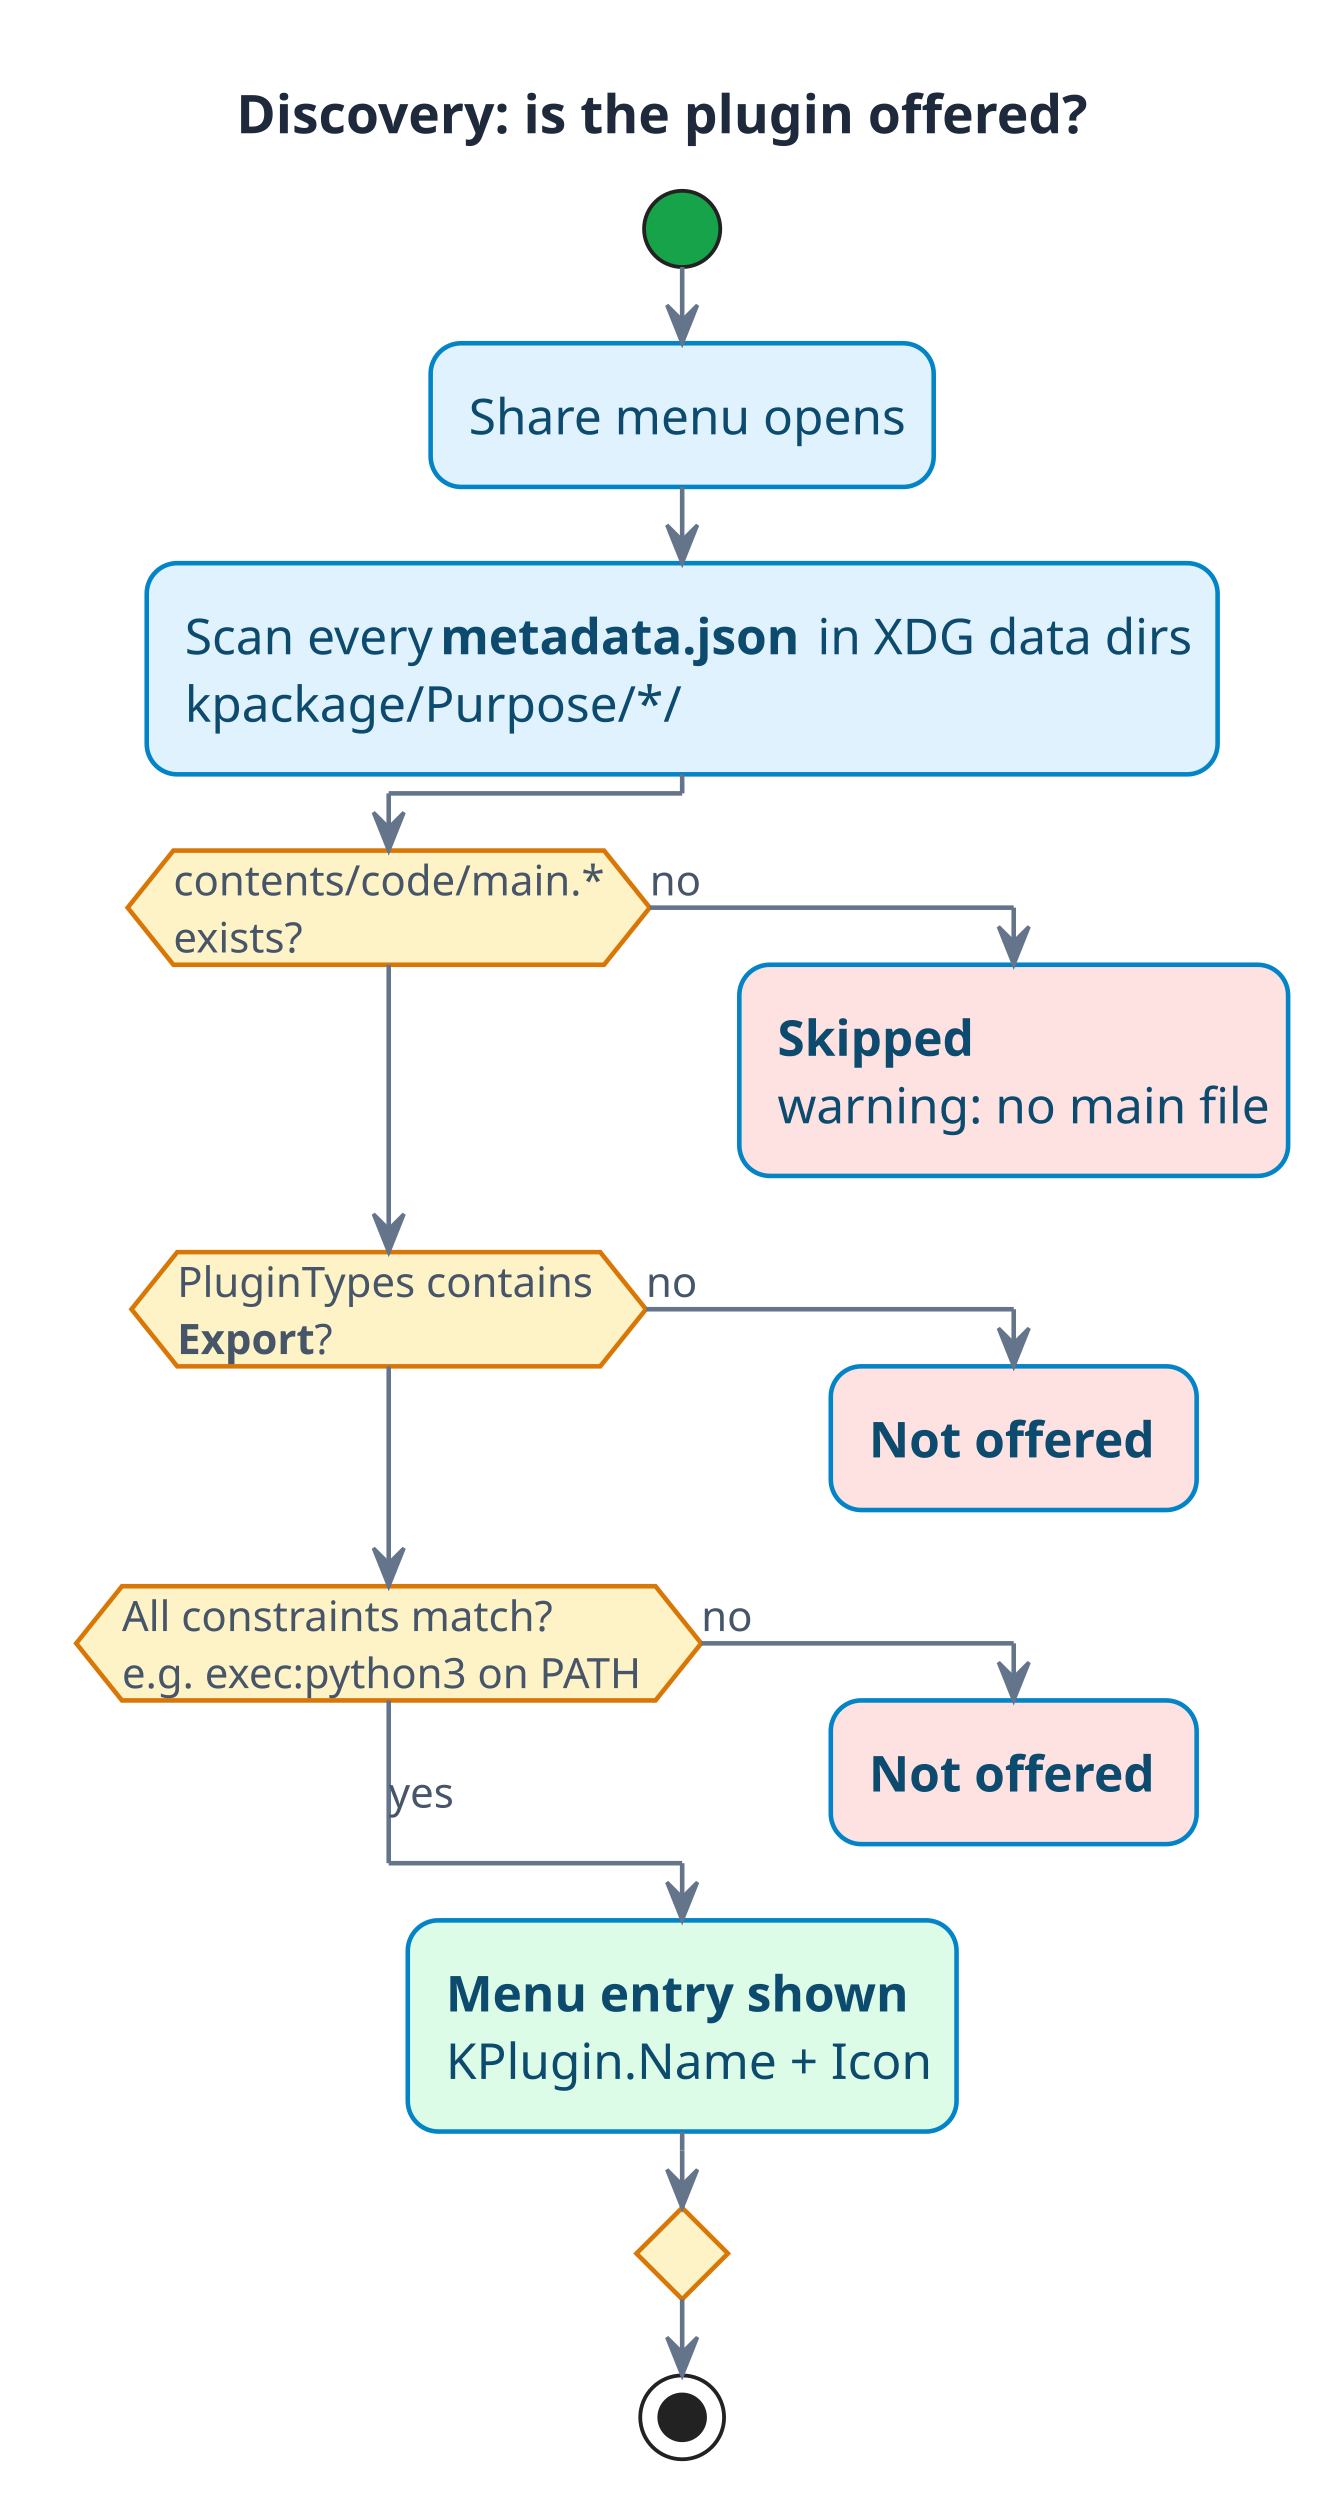
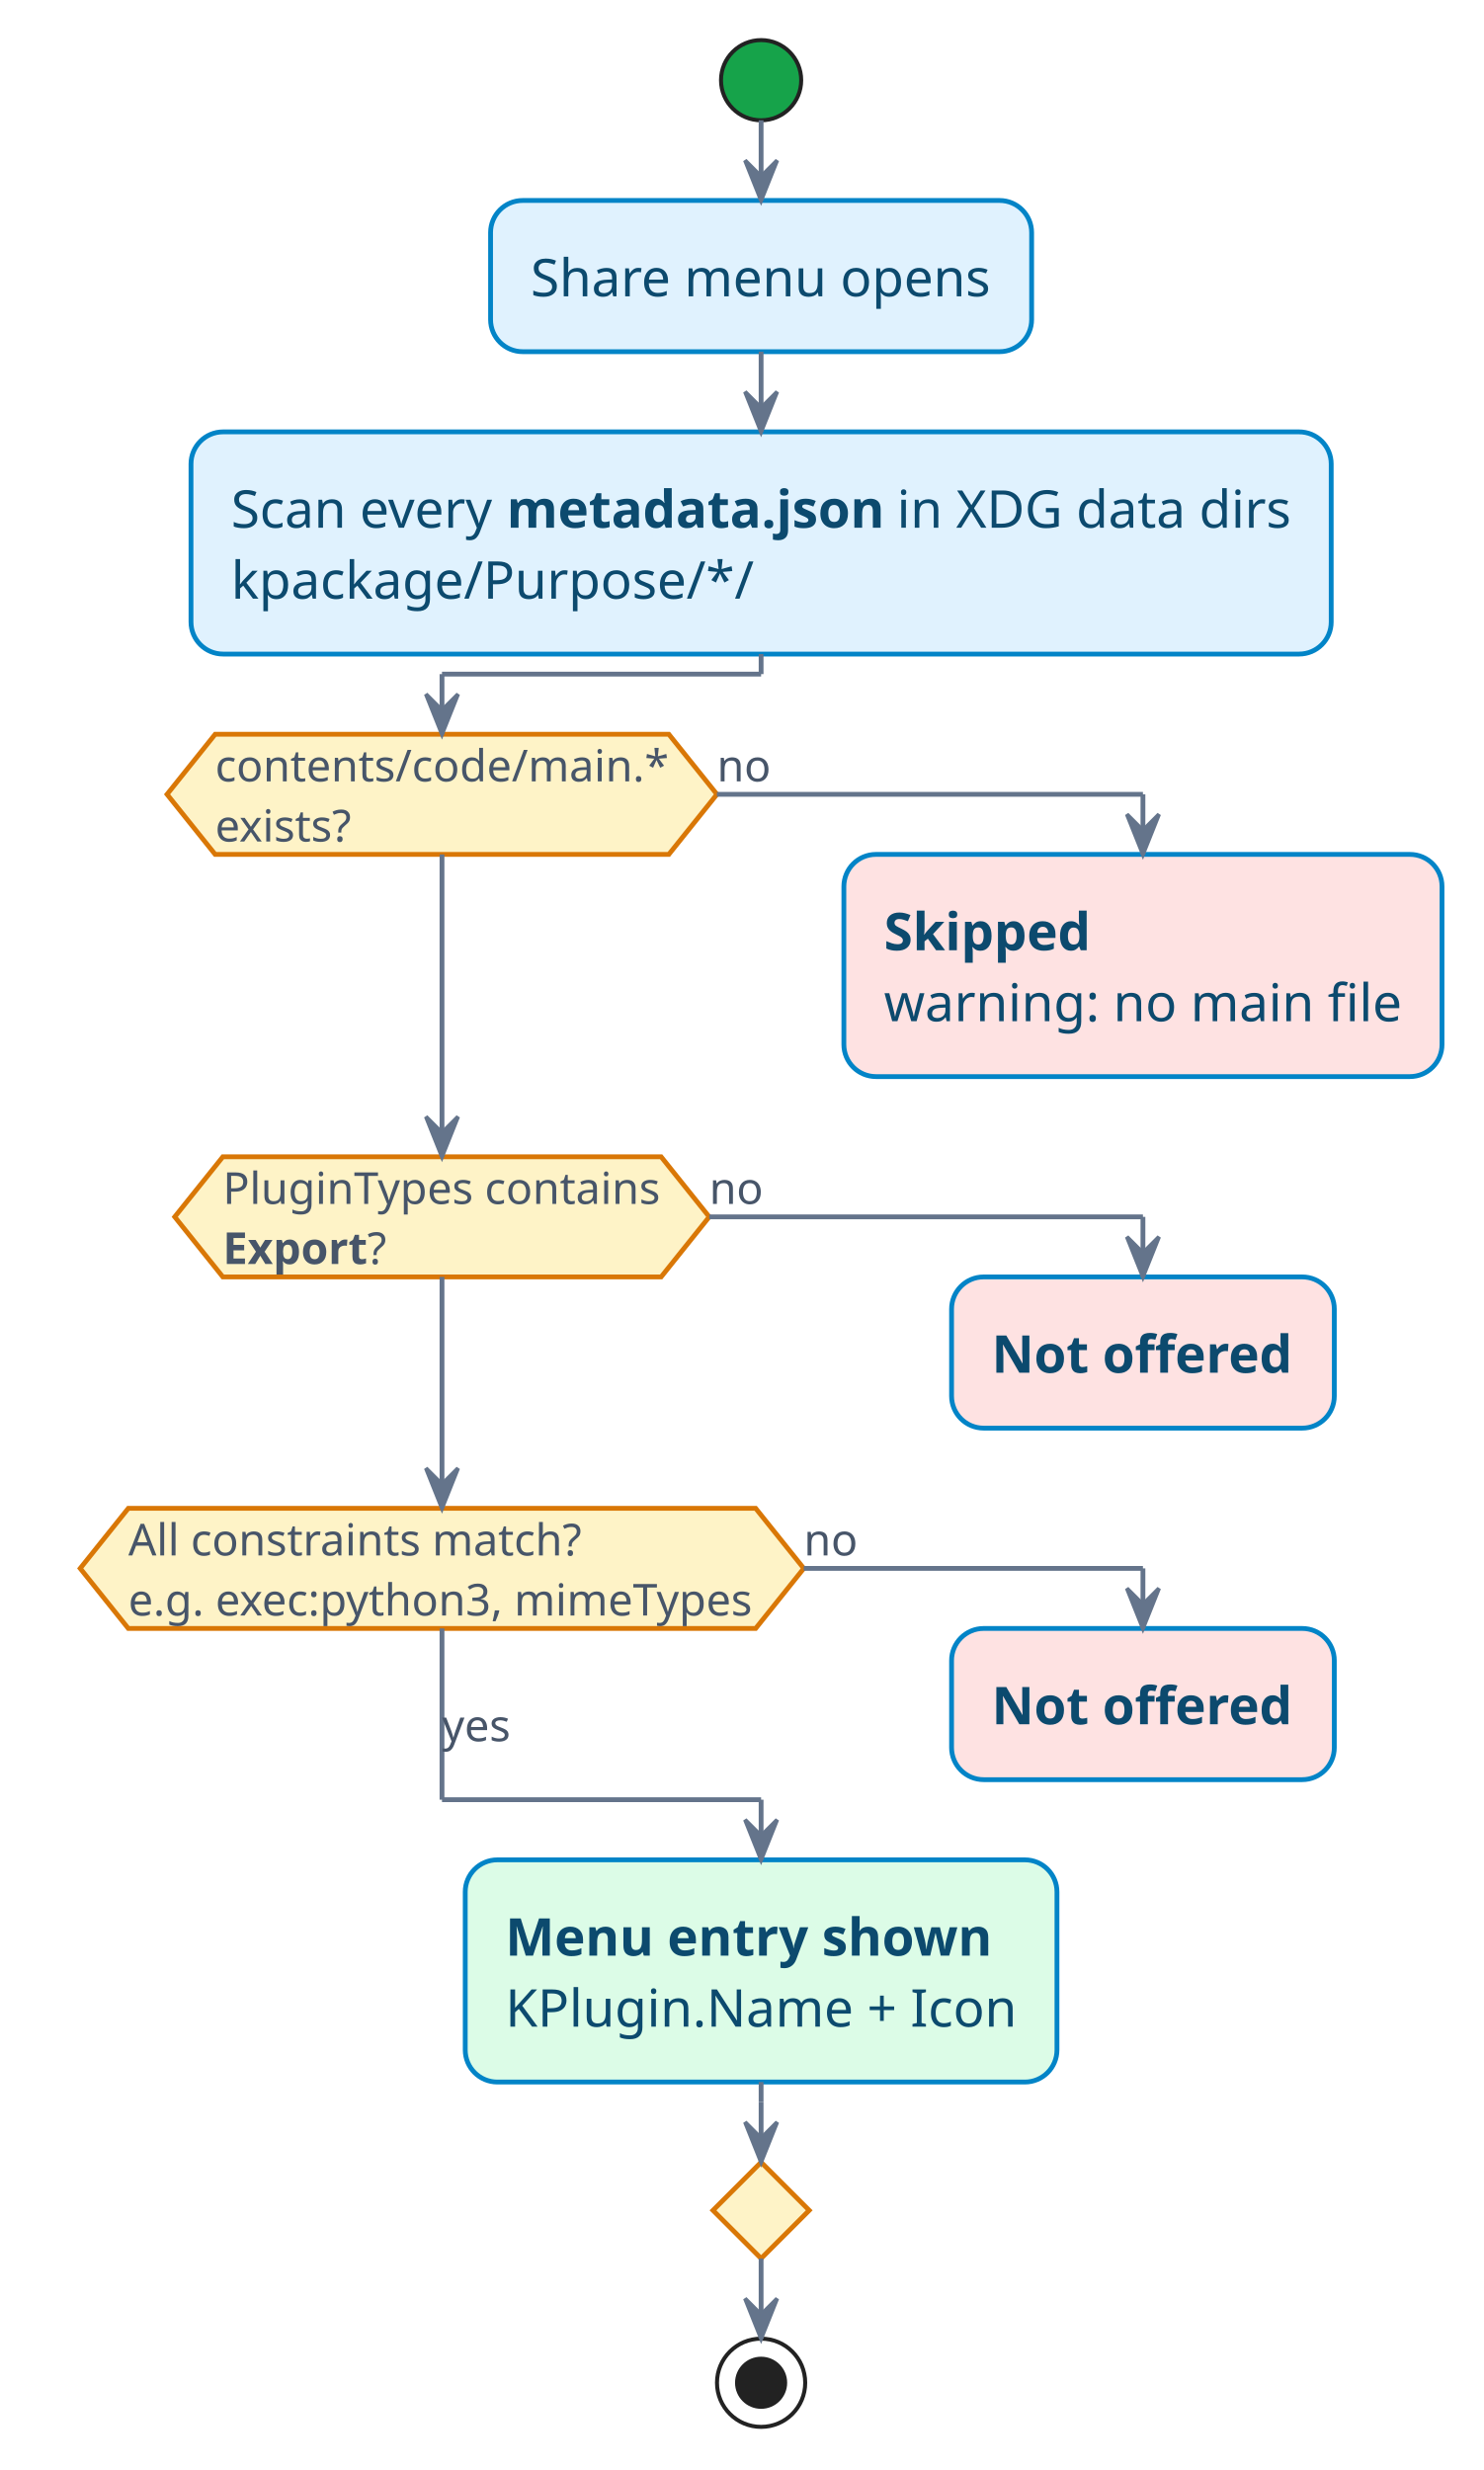
- <svg xmlns="http://www.w3.org/2000/svg" contentStyleType="text/css" height="656px" preserveAspectRatio="none" style="width:349px;height:656px;" version="1.1" viewBox="0 0 349 656" width="349px" zoomAndPan="magnify">
+ <svg xmlns="http://www.w3.org/2000/svg" contentStyleType="text/css" data-diagram-type="ACTIVITY" height="616px" preserveAspectRatio="none" style="width:370px;height:616px;" version="1.1" viewBox="0 0 370 616" width="370px" zoomAndPan="magnify">
  <defs />
  <g>
-     <text fill="#1E293B" font-family="Noto Sans" font-size="14" font-weight="bold" lengthAdjust="spacing" textLength="222" x="62" y="34.966">Discovery: is the plugin offered?</text>
-     <ellipse cx="179" cy="60.068" fill="#16A34A" rx="10" ry="10" style="stroke:#222222;stroke-width:1.0;" />
-     <rect fill="#E0F2FE" height="37.706" rx="8" ry="8" style="stroke:#0284C7;stroke-width:1.2;" width="132" x="113" y="90.068" />
-     <text fill="#0C4A6E" font-family="Noto Sans" font-size="13" lengthAdjust="spacing" textLength="112" x="123" y="113.965">Share menu opens</text>
-     <rect fill="#E0F2FE" height="55.412" rx="8" ry="8" style="stroke:#0284C7;stroke-width:1.2;" width="281" x="38.5" y="147.774" />
-     <text fill="#0C4A6E" font-family="Noto Sans" font-size="13" lengthAdjust="spacing" textLength="64" x="48.5" y="171.671">Scan every</text>
-     <text fill="#0C4A6E" font-family="Noto Sans" font-size="13" font-weight="bold" lengthAdjust="spacing" textLength="96" x="115.5" y="171.671">metadata.json</text>
-     <text fill="#0C4A6E" font-family="Noto Sans" font-size="13" lengthAdjust="spacing" textLength="95" x="214.5" y="171.671">in XDG data dirs</text>
-     <text fill="#0C4A6E" font-family="Noto Sans" font-size="13" lengthAdjust="spacing" textLength="129" x="48.5" y="189.377">kpackage/Purpose/*/</text>
-     <rect fill="#FEE2E2" height="55.412" rx="8" ry="8" style="stroke:#0284C7;stroke-width:1.2;" width="144" x="194" y="253.15" />
-     <text fill="#0C4A6E" font-family="Noto Sans" font-size="13" font-weight="bold" lengthAdjust="spacing" textLength="51" x="204" y="277.047">Skipped</text>
-     <text fill="#0C4A6E" font-family="Noto Sans" font-size="13" lengthAdjust="spacing" textLength="124" x="204" y="294.753">warning: no main file</text>
-     <rect fill="#FEE2E2" height="37.706" rx="8" ry="8" style="stroke:#0284C7;stroke-width:1.2;" width="96" x="218" y="358.526" />
-     <text fill="#0C4A6E" font-family="Noto Sans" font-size="13" font-weight="bold" lengthAdjust="spacing" textLength="76" x="228" y="382.423">Not offered</text>
-     <rect fill="#FEE2E2" height="37.706" rx="8" ry="8" style="stroke:#0284C7;stroke-width:1.2;" width="96" x="218" y="446.195" />
-     <text fill="#0C4A6E" font-family="Noto Sans" font-size="13" font-weight="bold" lengthAdjust="spacing" textLength="76" x="228" y="470.092">Not offered</text>
-     <polygon fill="#FEF3C7" points="45.5,223.186,158.5,223.186,170.5,238.168,158.5,253.15,45.5,253.15,33.5,238.168,45.5,223.186" style="stroke:#D97706;stroke-width:1.2;" />
-     <text fill="#475569" font-family="Noto Sans" font-size="11" lengthAdjust="spacing" textLength="113" x="45.5" y="234.945">contents/code/main.*</text>
-     <text fill="#475569" font-family="Noto Sans" font-size="11" lengthAdjust="spacing" textLength="34" x="45.5" y="249.927">exists?</text>
-     <text fill="#475569" font-family="Noto Sans" font-size="11" lengthAdjust="spacing" textLength="14" x="170.5" y="234.945">no</text>
-     <polygon fill="#FEF3C7" points="46.5,328.562,157.5,328.562,169.5,343.544,157.5,358.526,46.5,358.526,34.5,343.544,46.5,328.562" style="stroke:#D97706;stroke-width:1.2;" />
-     <text fill="#475569" font-family="Noto Sans" font-size="11" lengthAdjust="spacing" textLength="111" x="46.5" y="340.321">PluginTypes contains</text>
-     <text fill="#475569" font-family="Noto Sans" font-size="11" font-weight="bold" lengthAdjust="spacing" textLength="36" x="46.5" y="355.303">Export</text>
-     <text fill="#475569" font-family="Noto Sans" font-size="11" lengthAdjust="spacing" textLength="5" x="82.5" y="355.303">?</text>
-     <text fill="#475569" font-family="Noto Sans" font-size="11" lengthAdjust="spacing" textLength="14" x="169.5" y="340.321">no</text>
-     <polygon fill="#FEF3C7" points="32,416.232,172,416.232,184,431.214,172,446.195,32,446.195,20,431.214,32,416.232" style="stroke:#D97706;stroke-width:1.2;" />
-     <text fill="#475569" font-family="Noto Sans" font-size="11" lengthAdjust="spacing" textLength="114" x="32" y="427.99">All constraints match?</text>
-     <text fill="#475569" font-family="Noto Sans" font-size="11" lengthAdjust="spacing" textLength="140" x="32" y="442.972">e.g. exec:python3 on PATH</text>
-     <text fill="#475569" font-family="Noto Sans" font-size="11" lengthAdjust="spacing" textLength="14" x="184" y="427.99">no</text>
-     <rect fill="#DCFCE7" height="55.412" rx="8" ry="8" style="stroke:#0284C7;stroke-width:1.2;" width="144" x="107" y="503.901" />
-     <text fill="#0C4A6E" font-family="Noto Sans" font-size="13" font-weight="bold" lengthAdjust="spacing" textLength="119" x="117" y="527.798">Menu entry shown</text>
-     <text fill="#0C4A6E" font-family="Noto Sans" font-size="13" lengthAdjust="spacing" textLength="124" x="117" y="545.504">KPlugin.Name + Icon</text>
-     <polygon fill="#FEF3C7" points="179,579.313,191,591.313,179,603.313,167,591.313,179,579.313" style="stroke:#D97706;stroke-width:1.2;" />
-     <ellipse cx="179" cy="634.313" fill="none" rx="11" ry="11" style="stroke:#222222;stroke-width:1.0;" />
-     <ellipse cx="179" cy="634.313" fill="#222222" rx="6" ry="6" style="stroke:#222222;stroke-width:1.0;" />
-     <line style="stroke:#64748B;stroke-width:1.2;" x1="179" x2="179" y1="70.068" y2="90.068" />
-     <polygon fill="#64748B" points="175,80.068,179,90.068,183,80.068,179,84.068" style="stroke:#64748B;stroke-width:1.0;" />
-     <line style="stroke:#64748B;stroke-width:1.2;" x1="179" x2="179" y1="127.774" y2="147.774" />
-     <polygon fill="#64748B" points="175,137.774,179,147.774,183,137.774,179,141.774" style="stroke:#64748B;stroke-width:1.0;" />
-     <line style="stroke:#64748B;stroke-width:1.2;" x1="170.5" x2="266" y1="238.168" y2="238.168" />
-     <line style="stroke:#64748B;stroke-width:1.2;" x1="266" x2="266" y1="238.168" y2="253.15" />
-     <polygon fill="#64748B" points="262,243.15,266,253.15,270,243.15,266,247.15" style="stroke:#64748B;stroke-width:1.0;" />
-     <line style="stroke:#64748B;stroke-width:1.2;" x1="169.5" x2="266" y1="343.544" y2="343.544" />
-     <line style="stroke:#64748B;stroke-width:1.2;" x1="266" x2="266" y1="343.544" y2="358.526" />
-     <polygon fill="#64748B" points="262,348.526,266,358.526,270,348.526,266,352.526" style="stroke:#64748B;stroke-width:1.0;" />
-     <line style="stroke:#64748B;stroke-width:1.2;" x1="184" x2="266" y1="431.214" y2="431.214" />
-     <line style="stroke:#64748B;stroke-width:1.2;" x1="266" x2="266" y1="431.214" y2="446.195" />
-     <polygon fill="#64748B" points="262,436.195,266,446.195,270,436.195,266,440.195" style="stroke:#64748B;stroke-width:1.0;" />
-     <line style="stroke:#64748B;stroke-width:1.2;" x1="102" x2="102" y1="253.15" y2="328.562" />
-     <polygon fill="#64748B" points="98,318.562,102,328.562,106,318.562,102,322.562" style="stroke:#64748B;stroke-width:1.0;" />
-     <line style="stroke:#64748B;stroke-width:1.2;" x1="102" x2="102" y1="358.526" y2="416.232" />
-     <polygon fill="#64748B" points="98,406.232,102,416.232,106,406.232,102,410.232" style="stroke:#64748B;stroke-width:1.0;" />
-     <line style="stroke:#64748B;stroke-width:1.2;" x1="179" x2="179" y1="203.186" y2="208.186" />
-     <line style="stroke:#64748B;stroke-width:1.2;" x1="179" x2="102" y1="208.186" y2="208.186" />
-     <line style="stroke:#64748B;stroke-width:1.2;" x1="102" x2="102" y1="208.186" y2="223.186" />
-     <polygon fill="#64748B" points="98,213.186,102,223.186,106,213.186,102,217.186" style="stroke:#64748B;stroke-width:1.0;" />
-     <line style="stroke:#64748B;stroke-width:1.2;" x1="102" x2="102" y1="446.195" y2="488.901" />
-     <line style="stroke:#64748B;stroke-width:1.2;" x1="102" x2="179" y1="488.901" y2="488.901" />
-     <line style="stroke:#64748B;stroke-width:1.2;" x1="179" x2="179" y1="488.901" y2="503.901" />
-     <polygon fill="#64748B" points="175,493.901,179,503.901,183,493.901,179,497.901" style="stroke:#64748B;stroke-width:1.0;" />
-     <text fill="#475569" font-family="Noto Sans" font-size="11" lengthAdjust="spacing" textLength="17" x="102" y="474.316">yes</text>
-     <line style="stroke:#64748B;stroke-width:1.2;" x1="179" x2="179" y1="559.313" y2="564.313" />
-     <line style="stroke:#64748B;stroke-width:1.2;" x1="179" x2="179" y1="564.313" y2="579.313" />
-     <polygon fill="#64748B" points="175,569.313,179,579.313,183,569.313,179,573.313" style="stroke:#64748B;stroke-width:1.0;" />
-     <line style="stroke:#64748B;stroke-width:1.2;" x1="179" x2="179" y1="603.313" y2="623.313" />
-     <polygon fill="#64748B" points="175,613.313,179,623.313,183,613.313,179,617.313" style="stroke:#64748B;stroke-width:1.0;" />
+     <ellipse cx="189.81" cy="20" fill="#16A34A" rx="10" ry="10" style="stroke:#222222;stroke-width:1;" />
+     <rect fill="#E0F2FE" height="37.706" rx="8" ry="8" style="stroke:#0284C7;stroke-width:1.2;" width="134.933" x="122.343" y="50" />
+     <text fill="#0C4A6E" font-family="Noto Sans" font-size="13" lengthAdjust="spacing" textLength="114.933" x="132.343" y="73.897">Share menu opens</text>
+     <rect fill="#E0F2FE" height="55.412" rx="8" ry="8" style="stroke:#0284C7;stroke-width:1.2;" width="284.355" x="47.632" y="107.706" />
+     <text fill="#0C4A6E" font-family="Noto Sans" font-size="13" lengthAdjust="spacing" textLength="65.351" x="57.632" y="131.603">Scan every</text>
+     <text fill="#0C4A6E" font-family="Noto Sans" font-size="13" font-weight="bold" lengthAdjust="spacing" textLength="93.925" x="126.363" y="131.603">metadata.json</text>
+     <text fill="#0C4A6E" font-family="Noto Sans" font-size="13" lengthAdjust="spacing" textLength="98.319" x="223.668" y="131.603">in XDG data dirs</text>
+     <text fill="#0C4A6E" font-family="Noto Sans" font-size="13" lengthAdjust="spacing" textLength="130.39" x="57.632" y="149.309">kpackage/Purpose/*/</text>
+     <rect fill="#FEE2E2" height="55.412" rx="8" ry="8" style="stroke:#0284C7;stroke-width:1.2;" width="149.168" x="210.452" y="213.082" />
+     <text fill="#0C4A6E" font-family="Noto Sans" font-size="13" font-weight="bold" lengthAdjust="spacing" textLength="51.519" x="220.452" y="236.979">Skipped</text>
+     <text fill="#0C4A6E" font-family="Noto Sans" font-size="13" lengthAdjust="spacing" textLength="129.168" x="220.452" y="254.685">warning: no main file</text>
+     <rect fill="#FEE2E2" height="37.706" rx="8" ry="8" style="stroke:#0284C7;stroke-width:1.2;" width="95.452" x="237.31" y="318.458" />
+     <text fill="#0C4A6E" font-family="Noto Sans" font-size="13" font-weight="bold" lengthAdjust="spacing" textLength="75.452" x="247.31" y="342.355">Not offered</text>
+     <rect fill="#FEE2E2" height="37.706" rx="8" ry="8" style="stroke:#0284C7;stroke-width:1.2;" width="95.452" x="237.31" y="406.127" />
+     <text fill="#0C4A6E" font-family="Noto Sans" font-size="13" font-weight="bold" lengthAdjust="spacing" textLength="75.452" x="247.31" y="430.024">Not offered</text>
+     <polygon fill="#FEF3C7" points="53.659,183.118,166.793,183.118,178.793,198.1,166.793,213.082,53.659,213.082,41.659,198.1,53.659,183.118" style="stroke:#D97706;stroke-width:1.2;" />
+     <text fill="#475569" font-family="Noto Sans" font-size="11" lengthAdjust="spacing" textLength="113.134" x="53.659" y="194.877">contents/code/main.*</text>
+     <text fill="#475569" font-family="Noto Sans" font-size="11" lengthAdjust="spacing" textLength="34.144" x="53.659" y="209.859">exists?</text>
+     <text fill="#475569" font-family="Noto Sans" font-size="11" lengthAdjust="spacing" textLength="13.453" x="178.793" y="194.877">no</text>
+     <polygon fill="#FEF3C7" points="55.578,288.494,164.874,288.494,176.874,303.476,164.874,318.458,55.578,318.458,43.578,303.476,55.578,288.494" style="stroke:#D97706;stroke-width:1.2;" />
+     <text fill="#475569" font-family="Noto Sans" font-size="11" lengthAdjust="spacing" textLength="109.295" x="55.578" y="300.253">PluginTypes contains</text>
+     <text fill="#475569" font-family="Noto Sans" font-size="11" font-weight="bold" lengthAdjust="spacing" textLength="36.036" x="55.578" y="315.235">Export</text>
+     <text fill="#475569" font-family="Noto Sans" font-size="11" lengthAdjust="spacing" textLength="4.774" x="91.614" y="315.235">?</text>
+     <text fill="#475569" font-family="Noto Sans" font-size="11" lengthAdjust="spacing" textLength="13.453" x="176.874" y="300.253">no</text>
+     <polygon fill="#FEF3C7" points="32,376.164,188.452,376.164,200.452,391.146,188.452,406.127,32,406.127,20,391.146,32,376.164" style="stroke:#D97706;stroke-width:1.2;" />
+     <text fill="#475569" font-family="Noto Sans" font-size="11" lengthAdjust="spacing" textLength="113.266" x="32" y="387.923">All constraints match?</text>
+     <text fill="#475569" font-family="Noto Sans" font-size="11" lengthAdjust="spacing" textLength="156.452" x="32" y="402.904">e.g. exec:python3, mimeTypes</text>
+     <text fill="#475569" font-family="Noto Sans" font-size="11" lengthAdjust="spacing" textLength="13.453" x="200.452" y="387.923">no</text>
+     <rect fill="#DCFCE7" height="55.412" rx="8" ry="8" style="stroke:#0284C7;stroke-width:1.2;" width="147.569" x="116.025" y="463.833" />
+     <text fill="#0C4A6E" font-family="Noto Sans" font-size="13" font-weight="bold" lengthAdjust="spacing" textLength="121.446" x="126.025" y="487.731">Menu entry shown</text>
+     <text fill="#0C4A6E" font-family="Noto Sans" font-size="13" lengthAdjust="spacing" textLength="127.569" x="126.025" y="505.437">KPlugin.Name + Icon</text>
+     <polygon fill="#FEF3C7" points="189.81,539.245,201.81,551.245,189.81,563.245,177.81,551.245,189.81,539.245" style="stroke:#D97706;stroke-width:1.2;" />
+     <ellipse cx="189.81" cy="594.245" fill="none" rx="11" ry="11" style="stroke:#222222;stroke-width:1;" />
+     <ellipse cx="189.81" cy="594.245" fill="#222222" rx="6" ry="6" style="stroke:#222222;stroke-width:1;" />
+     <line style="stroke:#64748B;stroke-width:1.2;" x1="189.81" x2="189.81" y1="30" y2="50" />
+     <polygon fill="#64748B" points="185.81,40,189.81,50,193.81,40,189.81,44" style="stroke:#64748B;stroke-width:1;" />
+     <line style="stroke:#64748B;stroke-width:1.2;" x1="189.81" x2="189.81" y1="87.706" y2="107.706" />
+     <polygon fill="#64748B" points="185.81,97.706,189.81,107.706,193.81,97.706,189.81,101.706" style="stroke:#64748B;stroke-width:1;" />
+     <line style="stroke:#64748B;stroke-width:1.2;" x1="178.793" x2="285.036" y1="198.1" y2="198.1" />
+     <line style="stroke:#64748B;stroke-width:1.2;" x1="285.036" x2="285.036" y1="198.1" y2="213.082" />
+     <polygon fill="#64748B" points="281.036,203.082,285.036,213.082,289.036,203.082,285.036,207.082" style="stroke:#64748B;stroke-width:1;" />
+     <line style="stroke:#64748B;stroke-width:1.2;" x1="176.874" x2="285.036" y1="303.476" y2="303.476" />
+     <line style="stroke:#64748B;stroke-width:1.2;" x1="285.036" x2="285.036" y1="303.476" y2="318.458" />
+     <polygon fill="#64748B" points="281.036,308.458,285.036,318.458,289.036,308.458,285.036,312.458" style="stroke:#64748B;stroke-width:1;" />
+     <line style="stroke:#64748B;stroke-width:1.2;" x1="200.452" x2="285.036" y1="391.146" y2="391.146" />
+     <line style="stroke:#64748B;stroke-width:1.2;" x1="285.036" x2="285.036" y1="391.146" y2="406.127" />
+     <polygon fill="#64748B" points="281.036,396.127,285.036,406.127,289.036,396.127,285.036,400.127" style="stroke:#64748B;stroke-width:1;" />
+     <line style="stroke:#64748B;stroke-width:1.2;" x1="110.226" x2="110.226" y1="213.082" y2="288.494" />
+     <polygon fill="#64748B" points="106.226,278.494,110.226,288.494,114.226,278.494,110.226,282.494" style="stroke:#64748B;stroke-width:1;" />
+     <line style="stroke:#64748B;stroke-width:1.2;" x1="110.226" x2="110.226" y1="318.458" y2="376.164" />
+     <polygon fill="#64748B" points="106.226,366.164,110.226,376.164,114.226,366.164,110.226,370.164" style="stroke:#64748B;stroke-width:1;" />
+     <line style="stroke:#64748B;stroke-width:1.2;" x1="189.81" x2="189.81" y1="163.118" y2="168.118" />
+     <line style="stroke:#64748B;stroke-width:1.2;" x1="189.81" x2="110.226" y1="168.118" y2="168.118" />
+     <line style="stroke:#64748B;stroke-width:1.2;" x1="110.226" x2="110.226" y1="168.118" y2="183.118" />
+     <polygon fill="#64748B" points="106.226,173.118,110.226,183.118,114.226,173.118,110.226,177.118" style="stroke:#64748B;stroke-width:1;" />
+     <line style="stroke:#64748B;stroke-width:1.2;" x1="110.226" x2="110.226" y1="406.127" y2="448.833" />
+     <line style="stroke:#64748B;stroke-width:1.2;" x1="110.226" x2="189.81" y1="448.833" y2="448.833" />
+     <line style="stroke:#64748B;stroke-width:1.2;" x1="189.81" x2="189.81" y1="448.833" y2="463.833" />
+     <polygon fill="#64748B" points="185.81,453.833,189.81,463.833,193.81,453.833,189.81,457.833" style="stroke:#64748B;stroke-width:1;" />
+     <text fill="#475569" font-family="Noto Sans" font-size="11" lengthAdjust="spacing" textLength="17.083" x="110.226" y="434.248">yes</text>
+     <line style="stroke:#64748B;stroke-width:1.2;" x1="189.81" x2="189.81" y1="519.245" y2="524.245" />
+     <line style="stroke:#64748B;stroke-width:1.2;" x1="189.81" x2="189.81" y1="524.245" y2="539.245" />
+     <polygon fill="#64748B" points="185.81,529.245,189.81,539.245,193.81,529.245,189.81,533.245" style="stroke:#64748B;stroke-width:1;" />
+     <line style="stroke:#64748B;stroke-width:1.2;" x1="189.81" x2="189.81" y1="563.245" y2="583.245" />
+     <polygon fill="#64748B" points="185.81,573.245,189.81,583.245,193.81,573.245,189.81,577.245" style="stroke:#64748B;stroke-width:1;" />
  </g>
</svg>
